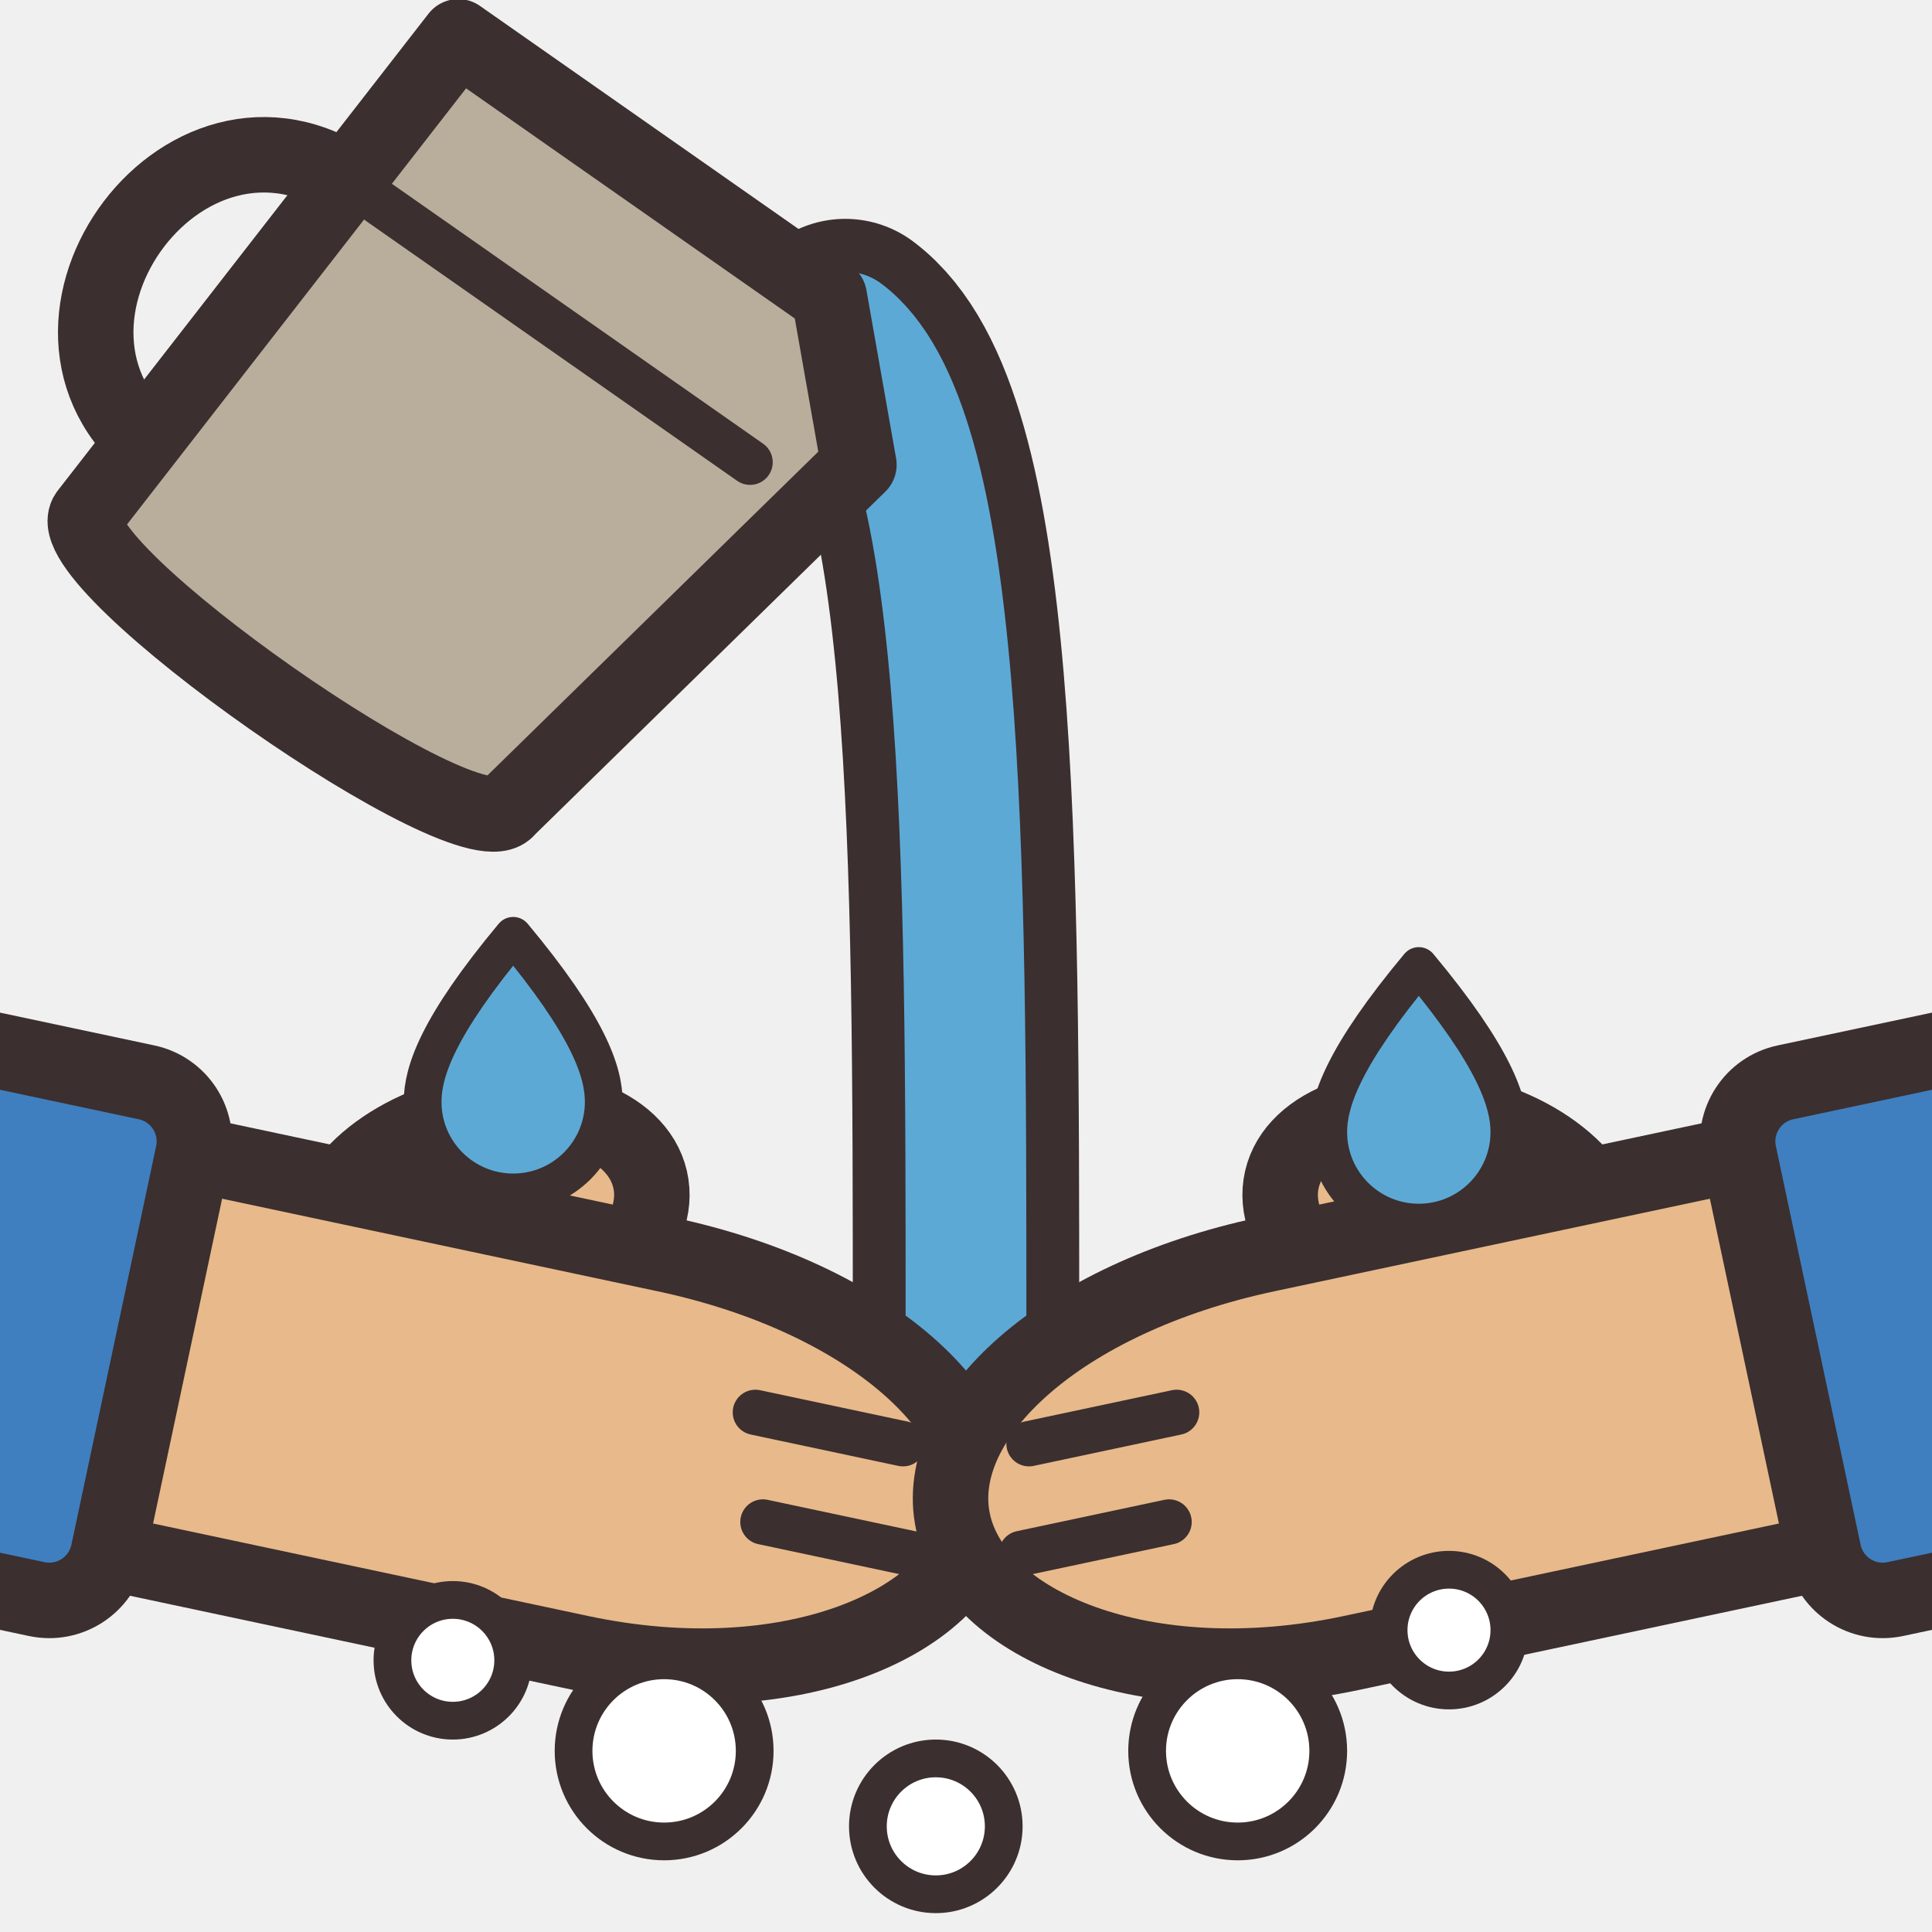
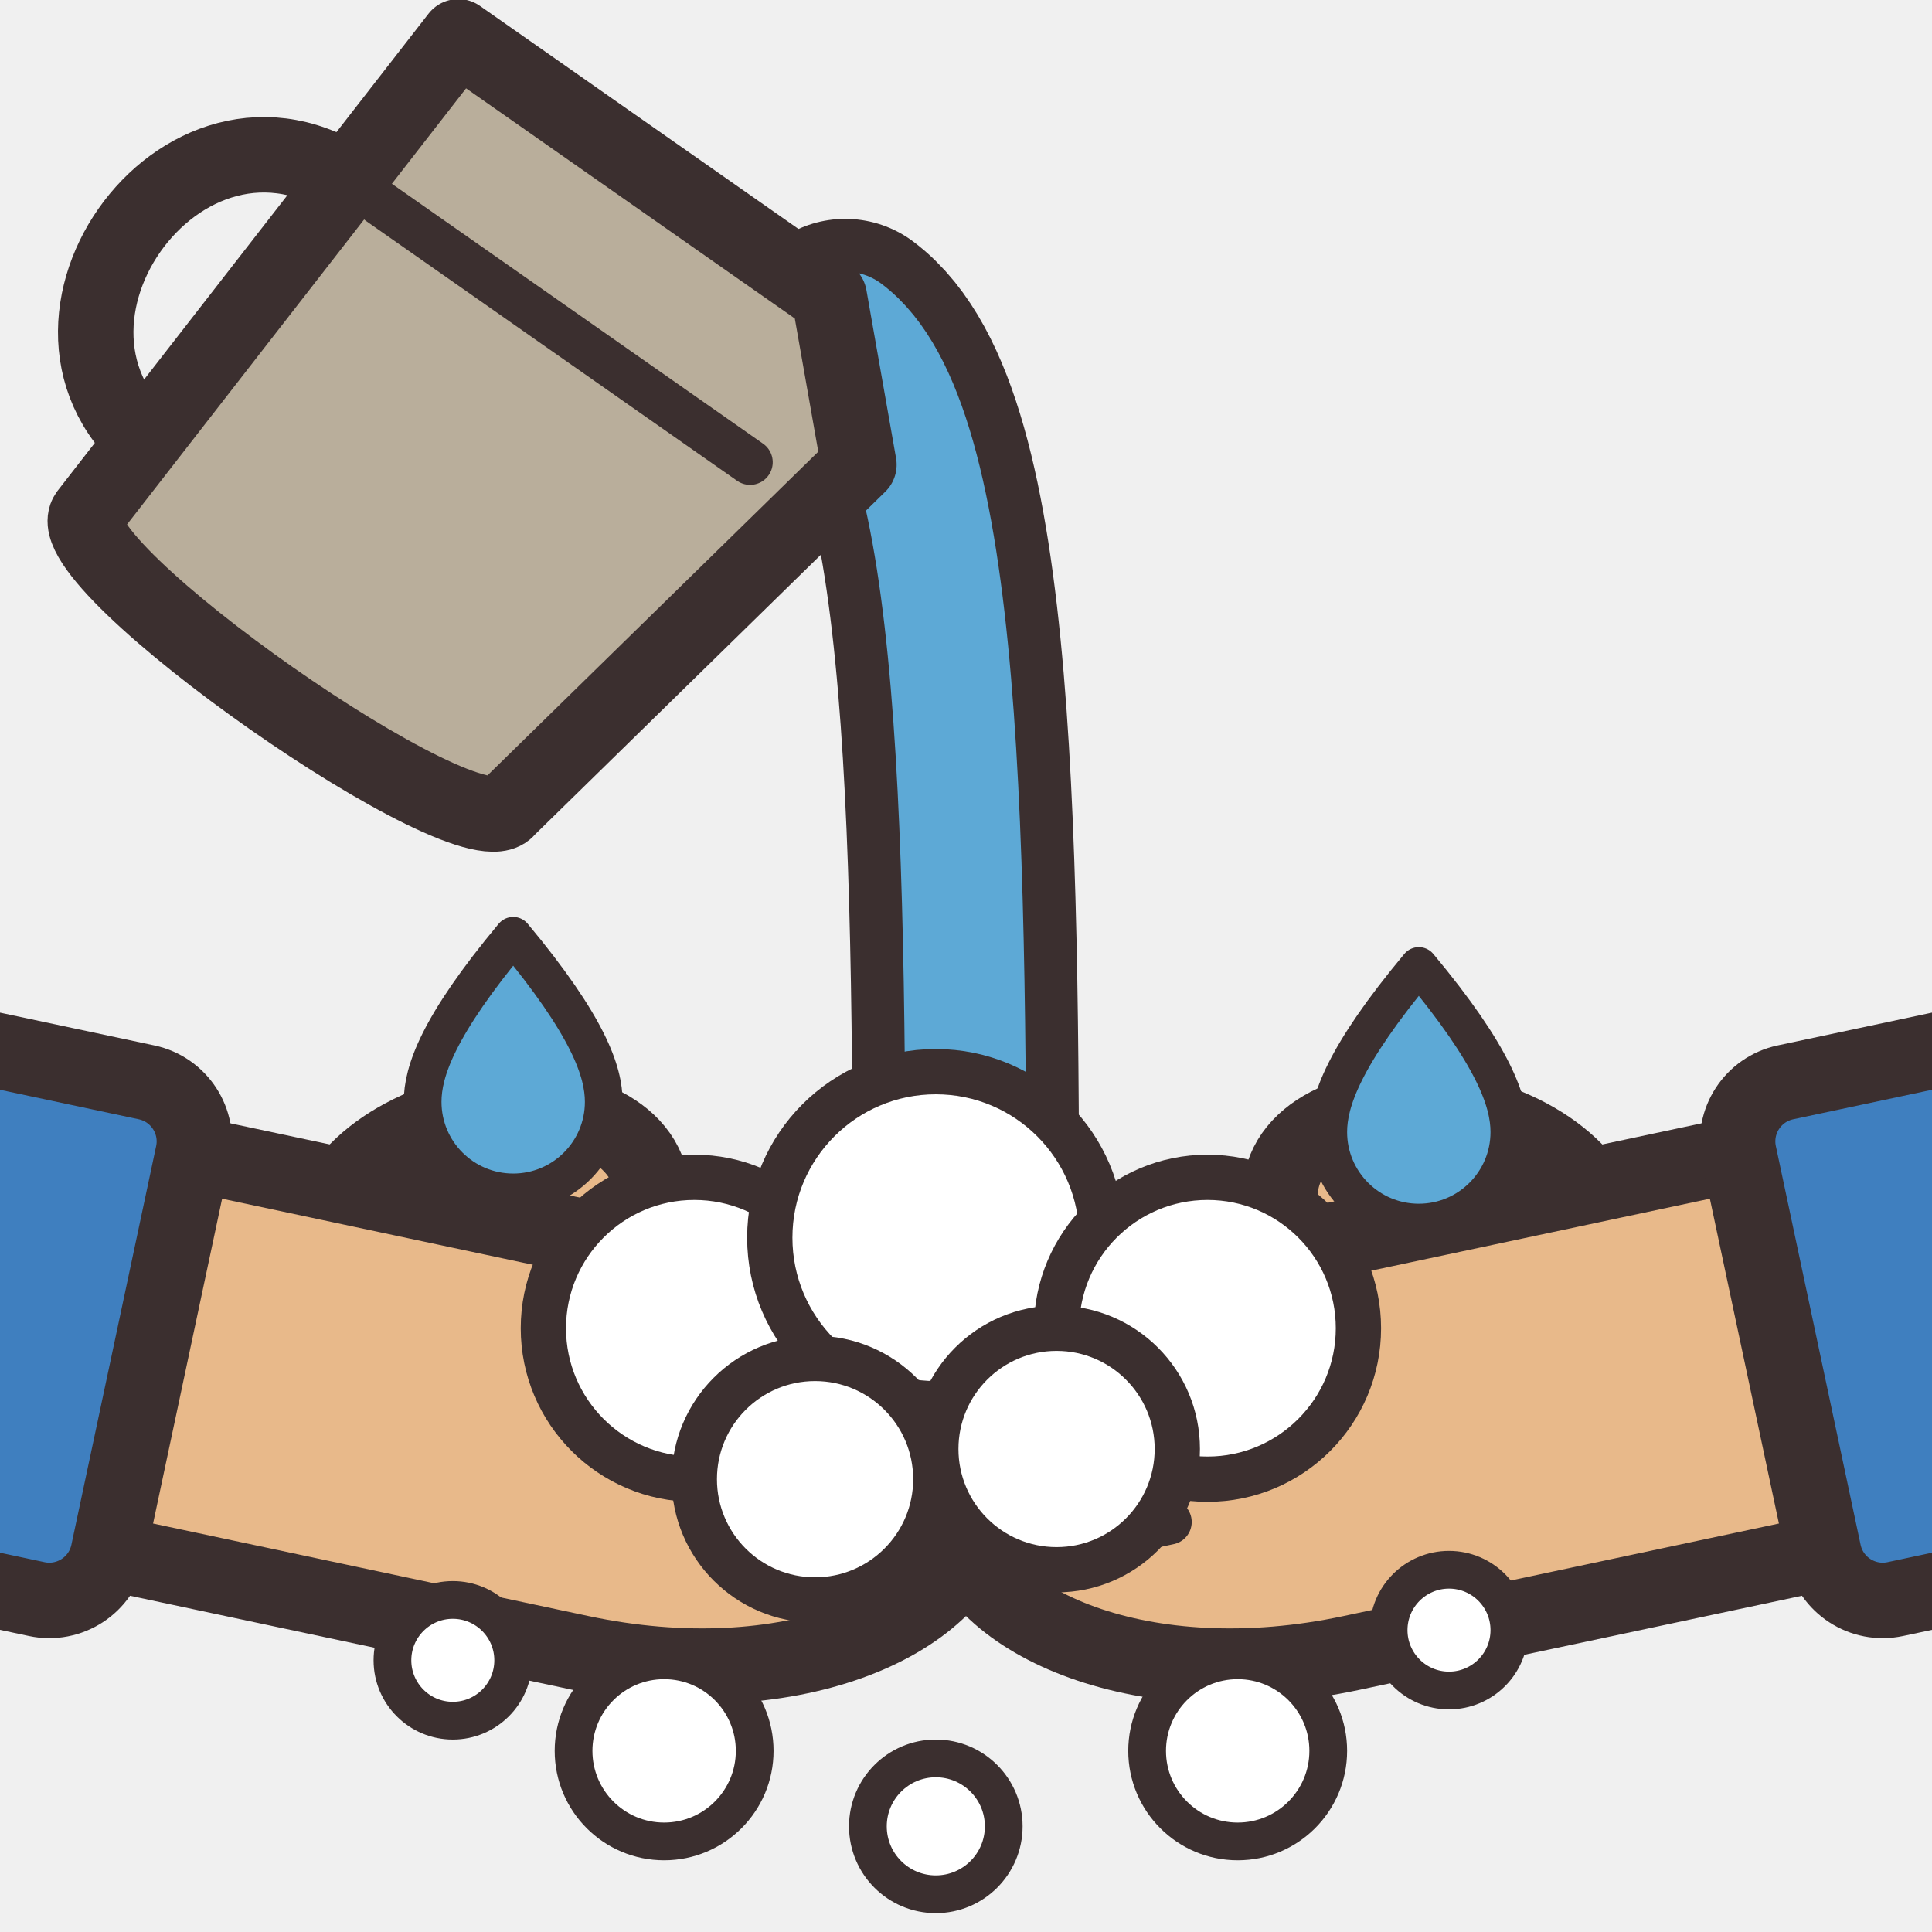
<svg xmlns="http://www.w3.org/2000/svg" viewBox="0 0 128 128">
  <g stroke="#3b2f2f" stroke-width="5" stroke-linejoin="round" stroke-linecap="round">
    <path d="M56 22c8 6 8 34 8 66" fill="none" stroke-width="15" />
    <path d="M56 22c8 6 8 34 8 66" fill="none" stroke="#5da9d6" stroke-width="8" />
    <g transform="translate(32 28) rotate(35)">
      <path d="M-16 -8c-14 0-14 22 0 22" fill="none" />
      <path d="M-16 -20h30l8 8-6 32c0 4-34 4-34 0z" fill="#b9ae9b" />
      <path d="M-14 -8h30" fill="none" stroke-width="3" />
    </g>
    <g transform="translate(14 90) rotate(12)">
      <ellipse cx="16" cy="-13" rx="11" ry="7" fill="#e8b98a" transform="rotate(-25 16 -13)" />
      <path d="M-6 -13h34c14 0 24 6 24 13s-10 14-24 14h-34z" fill="#e8b98a" />
      <path d="M36 -4h10M38 3h10" fill="none" stroke-width="3" />
      <rect x="-34" y="-17" width="30" height="35" rx="4" fill="#3f7fbf" />
    </g>
    <g transform="translate(114 90) scale(-1 1) rotate(12)">
      <ellipse cx="16" cy="-13" rx="11" ry="7" fill="#e8b98a" transform="rotate(-25 16 -13)" />
      <path d="M-6 -13h34c14 0 24 6 24 13s-10 14-24 14h-34z" fill="#e8b98a" />
      <path d="M36 -4h10M38 3h10" fill="none" stroke-width="3" />
      <rect x="-34" y="-17" width="30" height="35" rx="4" fill="#3f7fbf" />
    </g>
    <path d="M34 62c5 6 6 9 6 11a6 6 0 0 1-12 0c0-2 1-5 6-11z" fill="#5da9d6" stroke-width="2.5" />
    <path d="M94 64c5 6 6 9 6 11a6 6 0 0 1-12 0c0-2 1-5 6-11z" fill="#5da9d6" stroke-width="2.5" />
    <circle cx="44" cy="116" r="6" fill="#fff" stroke-width="2.5" />
    <circle cx="62" cy="121" r="4.5" fill="#fff" stroke-width="2.5" />
    <circle cx="82" cy="116" r="6" fill="#fff" stroke-width="2.5" />
    <circle cx="96" cy="108" r="4" fill="#fff" stroke-width="2.5" />
    <circle cx="30" cy="110" r="4" fill="#fff" stroke-width="2.5" />
+     <circle cx="46" cy="88" r="10" fill="#fff" stroke-width="3" />
+     <circle cx="62" cy="82" r="11" fill="#fff" stroke-width="3" />
+     <circle cx="80" cy="88" r="10" fill="#fff" stroke-width="3" />
+     <circle cx="70" cy="96" r="8" fill="#fff" stroke-width="3" />
+     <circle cx="54" cy="98" r="8" fill="#fff" stroke-width="3" />
  </g>
</svg>
